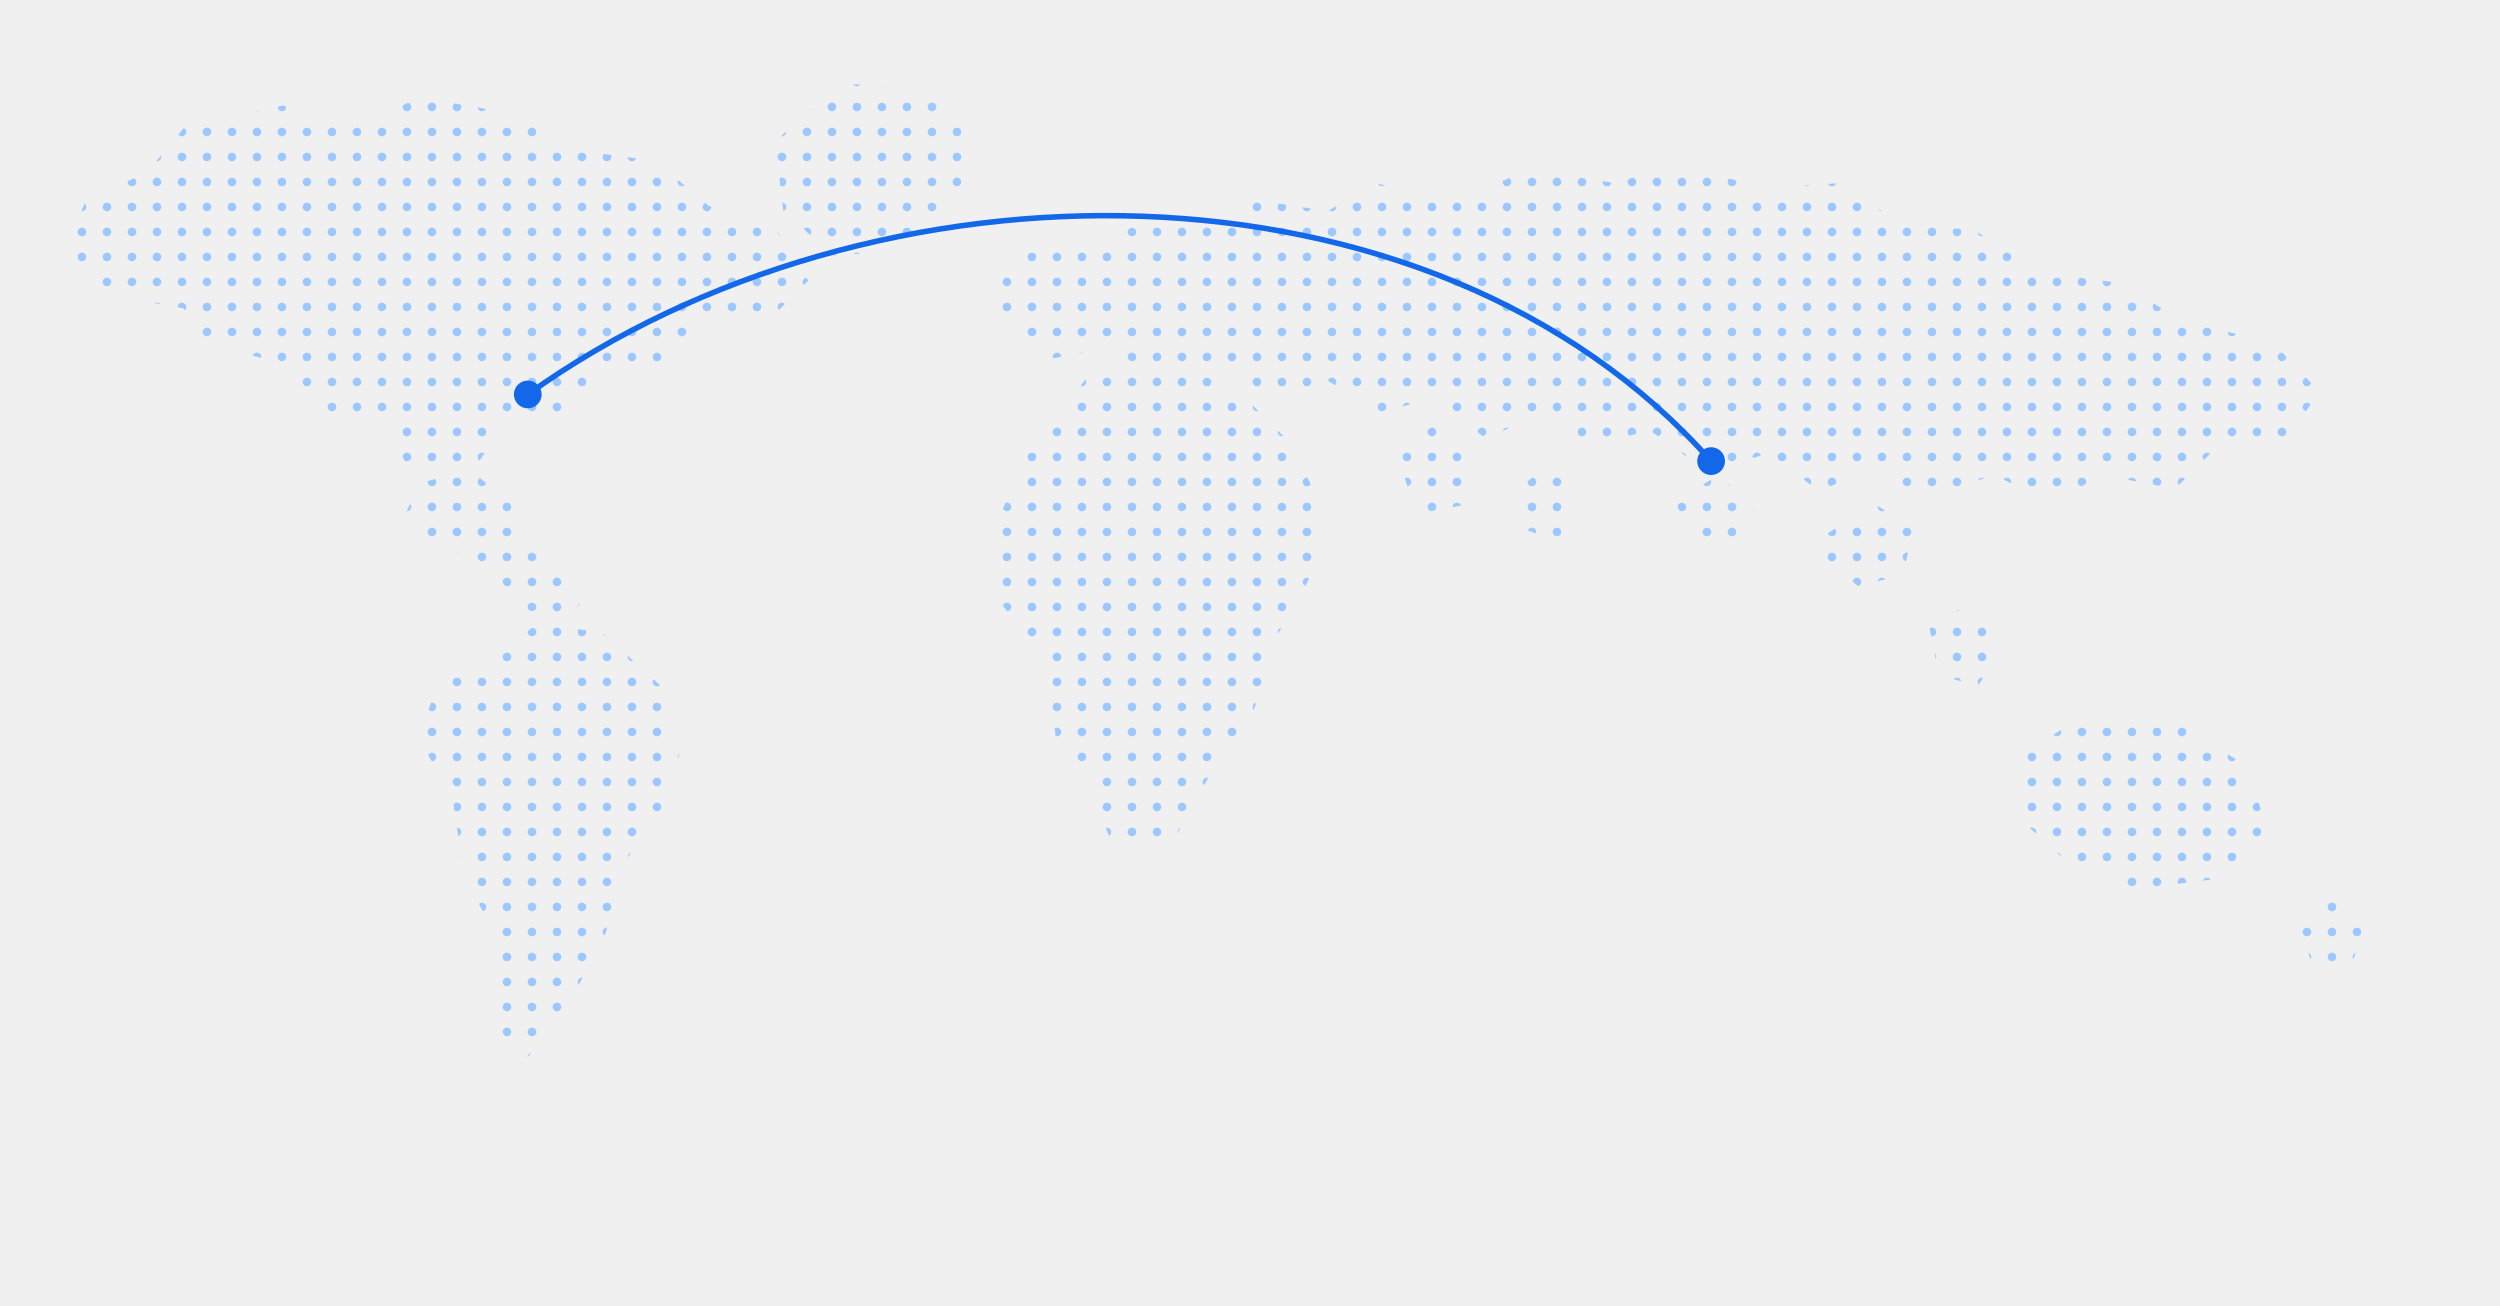
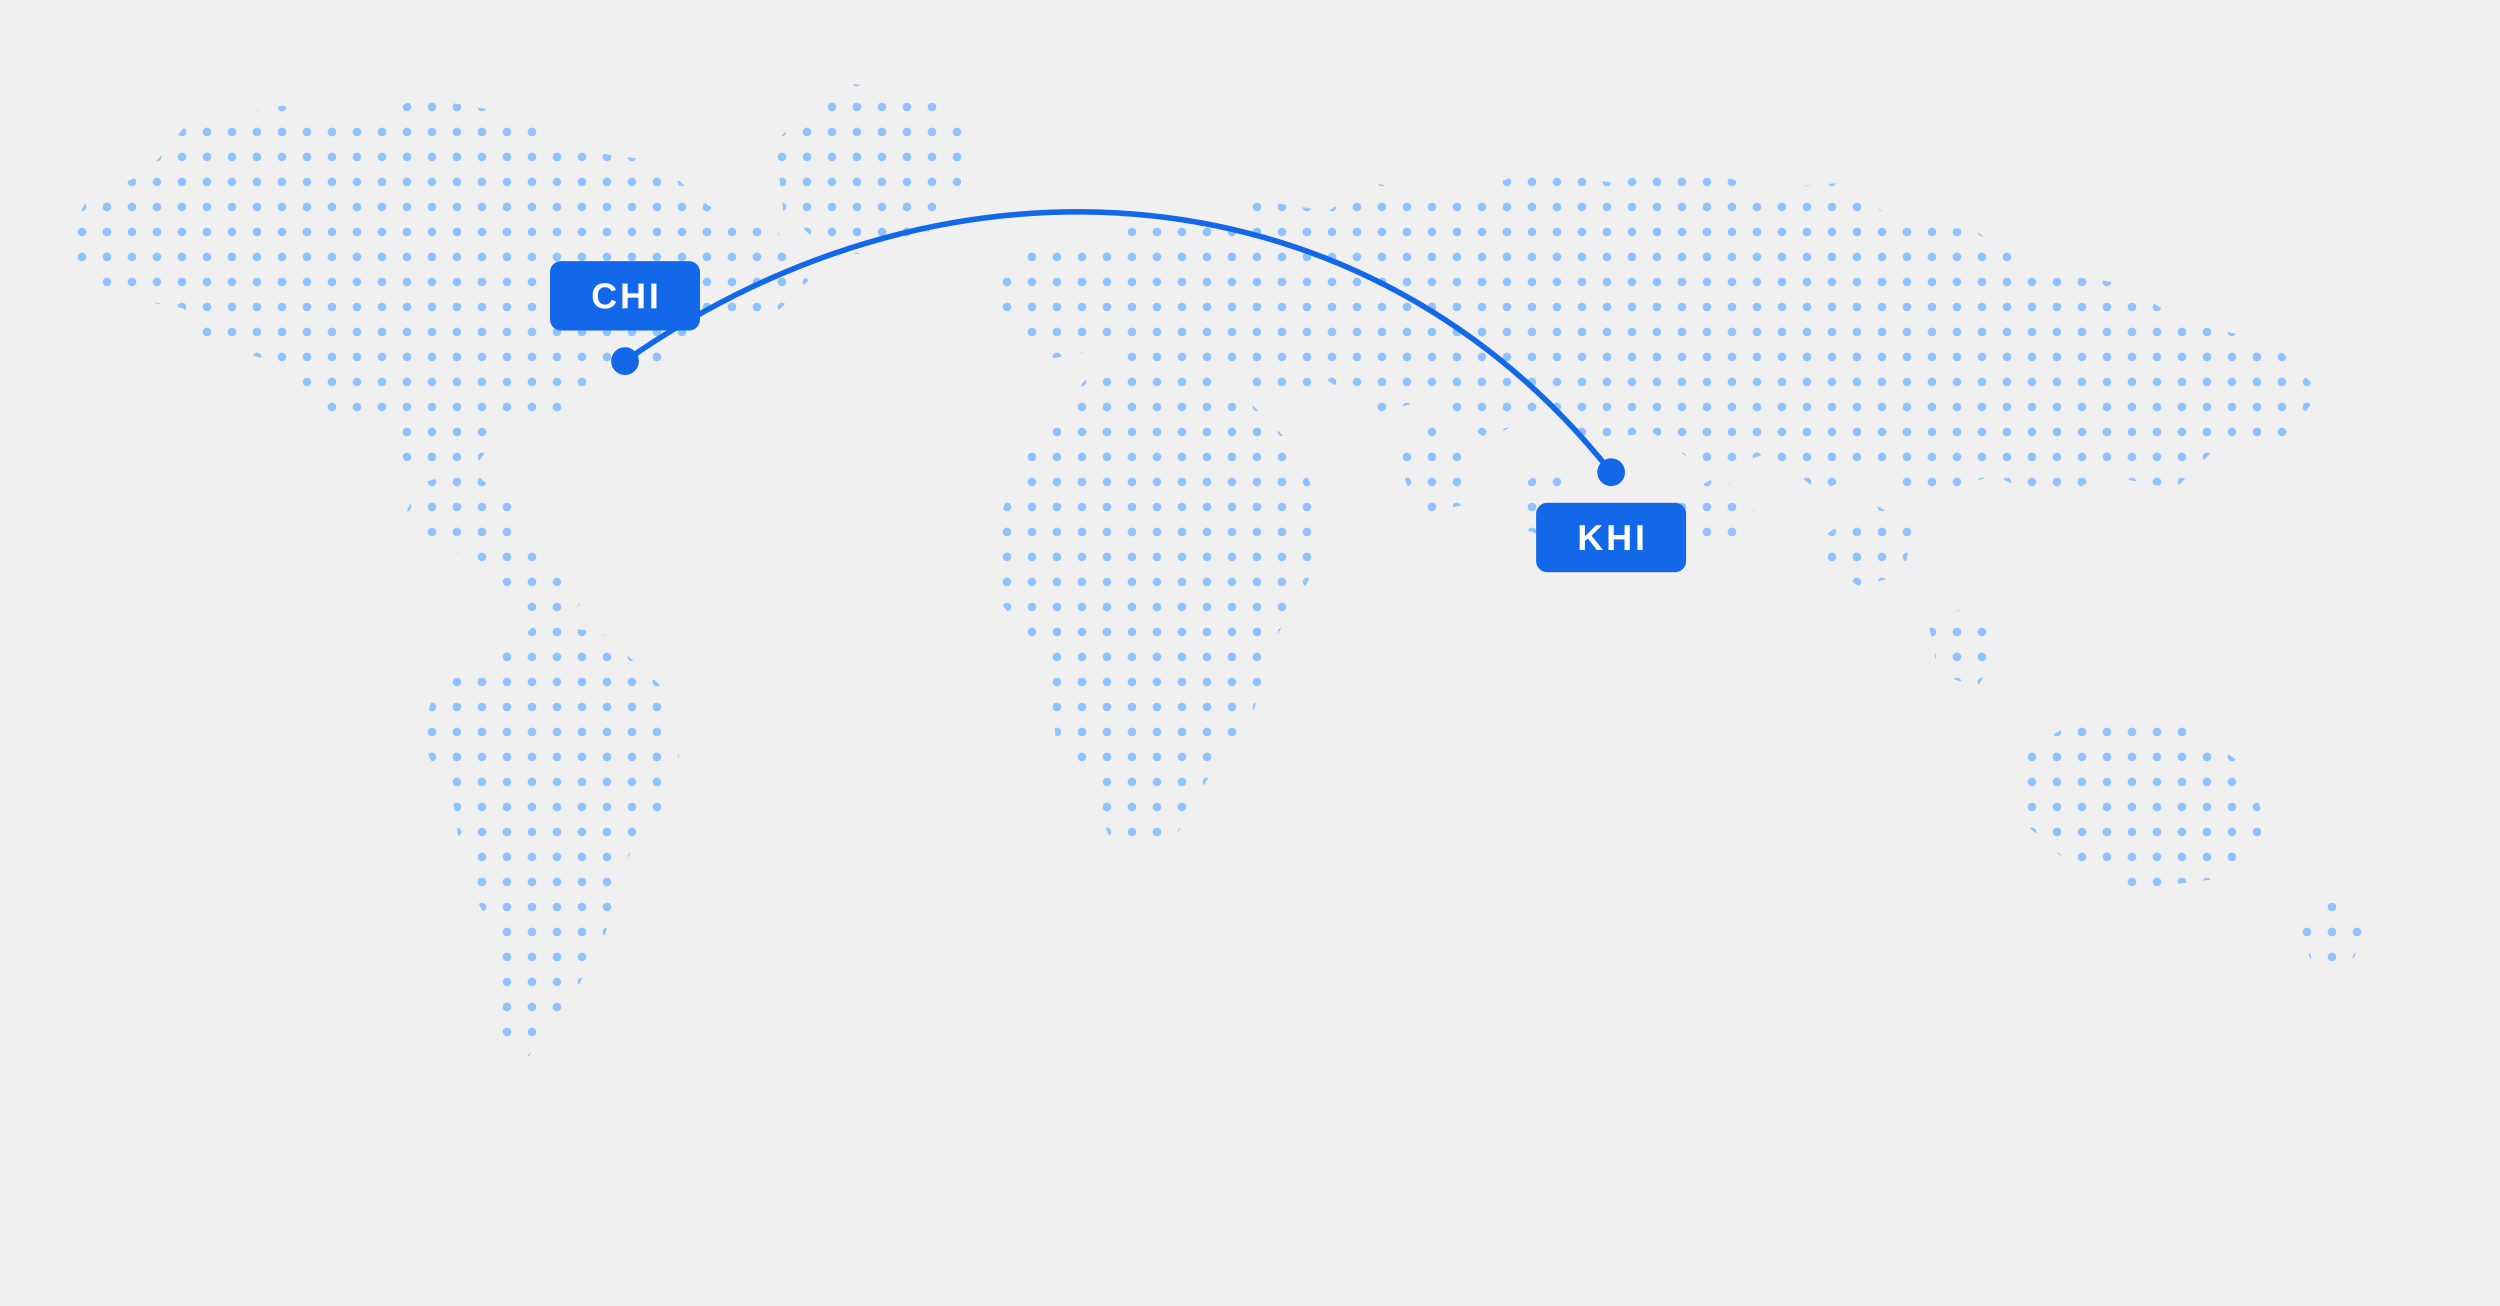
<svg xmlns="http://www.w3.org/2000/svg" viewBox="0 0 900 470" role="presentation">
  <defs>
    <pattern id="dots" width="9" height="9" patternUnits="userSpaceOnUse">
-       <circle cx="2.5" cy="2.5" r="1.55" fill="#9cc8ff" />
+       <circle cx="2.5" cy="2.5" r="1.55" fill="#8fc2ff" />
    </pattern>
    <clipPath id="land">
      <path d="M38 106 23 91 31 72 53 62 67 45 102 38 126 47 151 35 185 41 207 54 236 58 255 74 279 82 291 101 276 116 251 118 237 132 214 135 201 151 181 153 168 173 148 170 139 154 113 147 102 131 76 124 66 111Z" />
      <path d="M151 174 169 169 186 183 194 202 211 213 204 226 187 218 176 203 159 197 146 185Z" />
      <path d="M194 224 217 228 238 247 245 270 238 292 225 310 218 336 204 363 188 383 178 367 180 340 167 315 163 288 151 266 158 244 178 237Z" />
      <path d="M279 51 302 30 334 32 350 48 345 70 329 90 300 92 282 76Z" />
      <path d="M358 103 374 86 397 88 414 78 438 82 452 72 478 76 495 66 526 72 550 61 582 66 604 58 634 68 661 66 684 80 711 83 734 98 764 102 786 116 818 123 835 141 824 157 799 160 783 176 757 171 738 181 718 171 693 179 674 168 655 177 637 163 615 170 594 155 574 160 554 149 535 158 516 143 496 149 478 137 457 144 439 132 419 140 401 125 379 129 363 117Z" />
      <path d="M392 135 420 129 446 141 465 160 477 185 471 209 459 230 451 257 435 280 420 307 400 303 392 282 380 265 377 239 361 218 358 190 369 165Z" />
      <path d="M502 161 517 153 532 164 526 182 510 185Z" />
      <path d="M547 176 558 166 568 178 561 195 550 191Z" />
      <path d="M603 180 619 171 632 184 626 198 610 198Z" />
      <path d="M658 192 674 181 689 190 685 207 669 211 657 202Z" />
      <path d="M694 223 711 218 721 233 712 247 698 243Z" />
      <path d="M727 272 753 256 786 261 809 276 816 298 801 316 770 320 745 311 724 292Z" />
      <path d="M827 331 840 322 852 334 846 348 833 349Z" />
    </clipPath>
  </defs>
  <rect width="900" height="420" fill="url(#dots)" clip-path="url(#land)" />
-   <path d="M190 142C314 53 515 52 616 166" fill="none" stroke="#1268e8" stroke-width="2" stroke-linecap="round" />
-   <circle cx="190" cy="142" r="5" fill="#1268e8" />
-   <circle cx="616" cy="166" r="5" fill="#1268e8" />
+   <path d="M225 130C343 47 493 60 580 170" fill="none" stroke="#1268e8" stroke-width="2" stroke-linecap="round" />
+   <g fill="#1268e8">
+     <circle cx="225" cy="130" r="5" />
+     <circle cx="580" cy="170" r="5" />
+     <rect x="198" y="94" width="54" height="25" rx="4" />
+     <rect x="553" y="181" width="54" height="25" rx="4" />
+   </g>
+   <g fill="#fff" font-family="Segoe UI,Arial,sans-serif" font-size="13" font-weight="700" letter-spacing="1" text-anchor="middle">
+     <text x="225" y="111">CHI</text>
+     <text x="580" y="198">KHI</text>
+   </g>
</svg>
